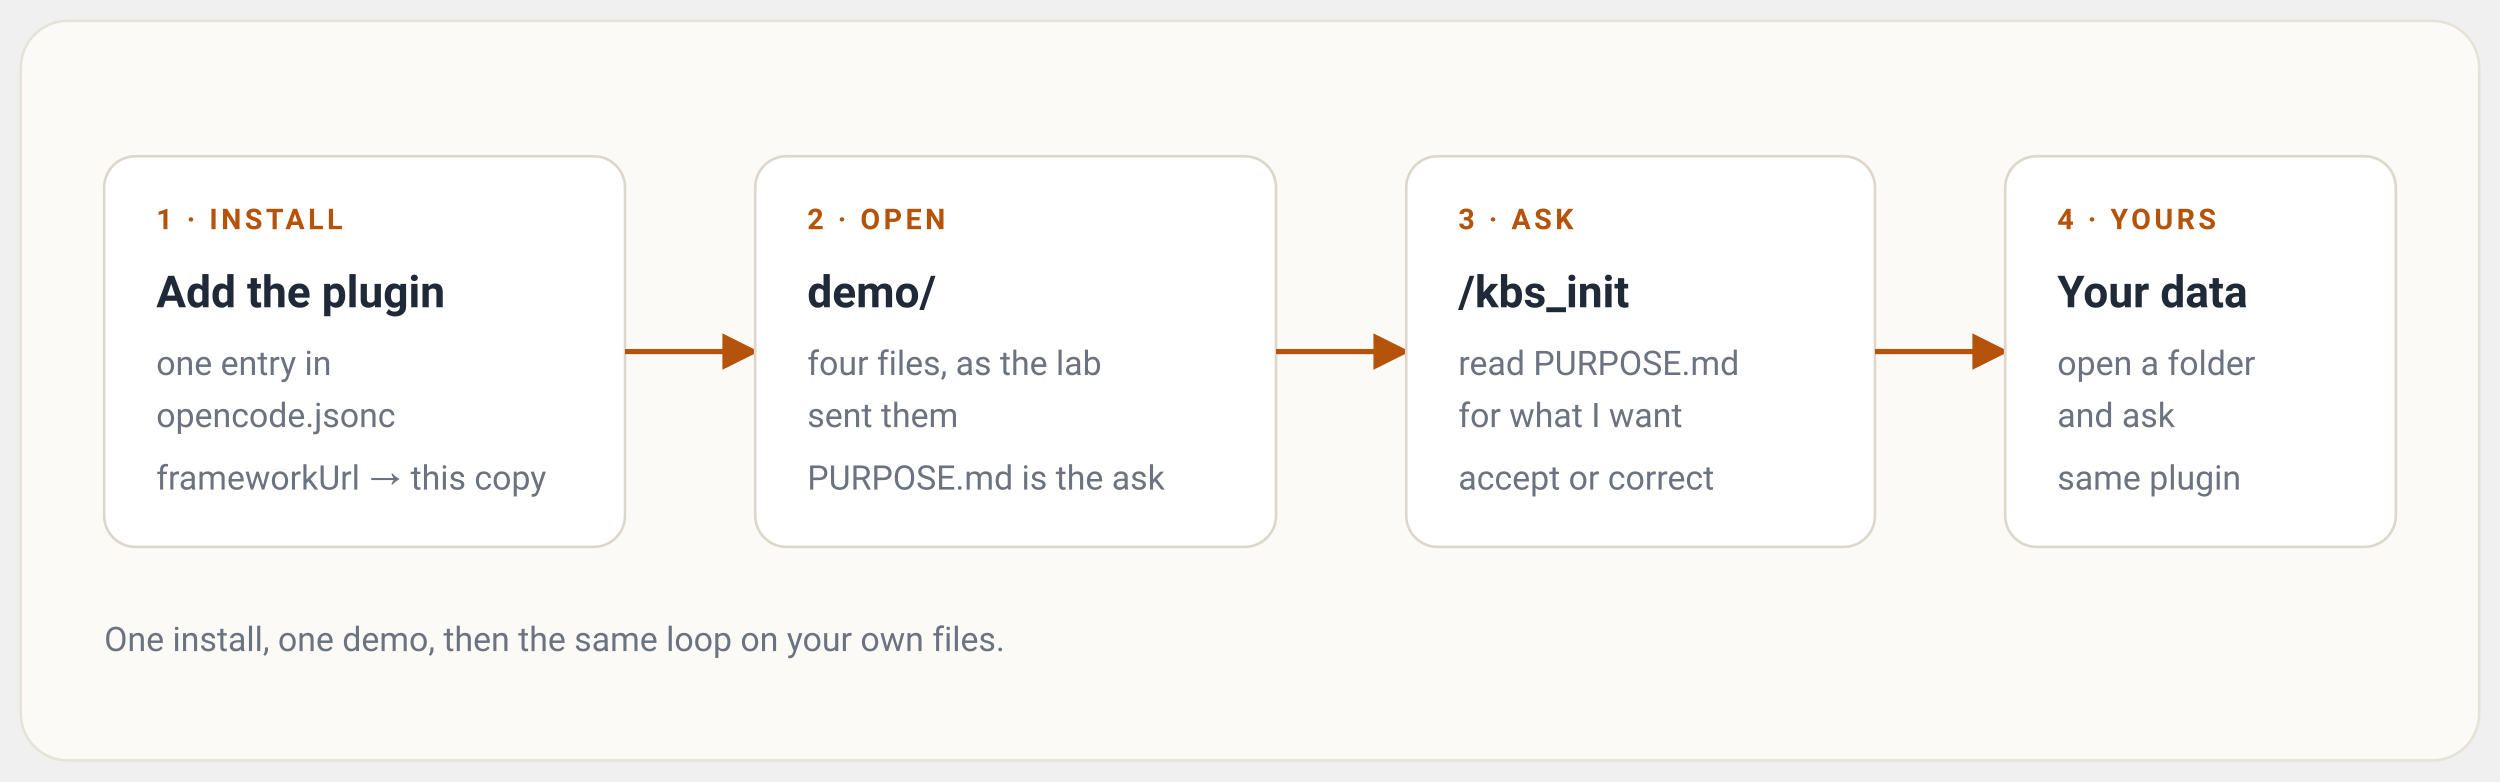
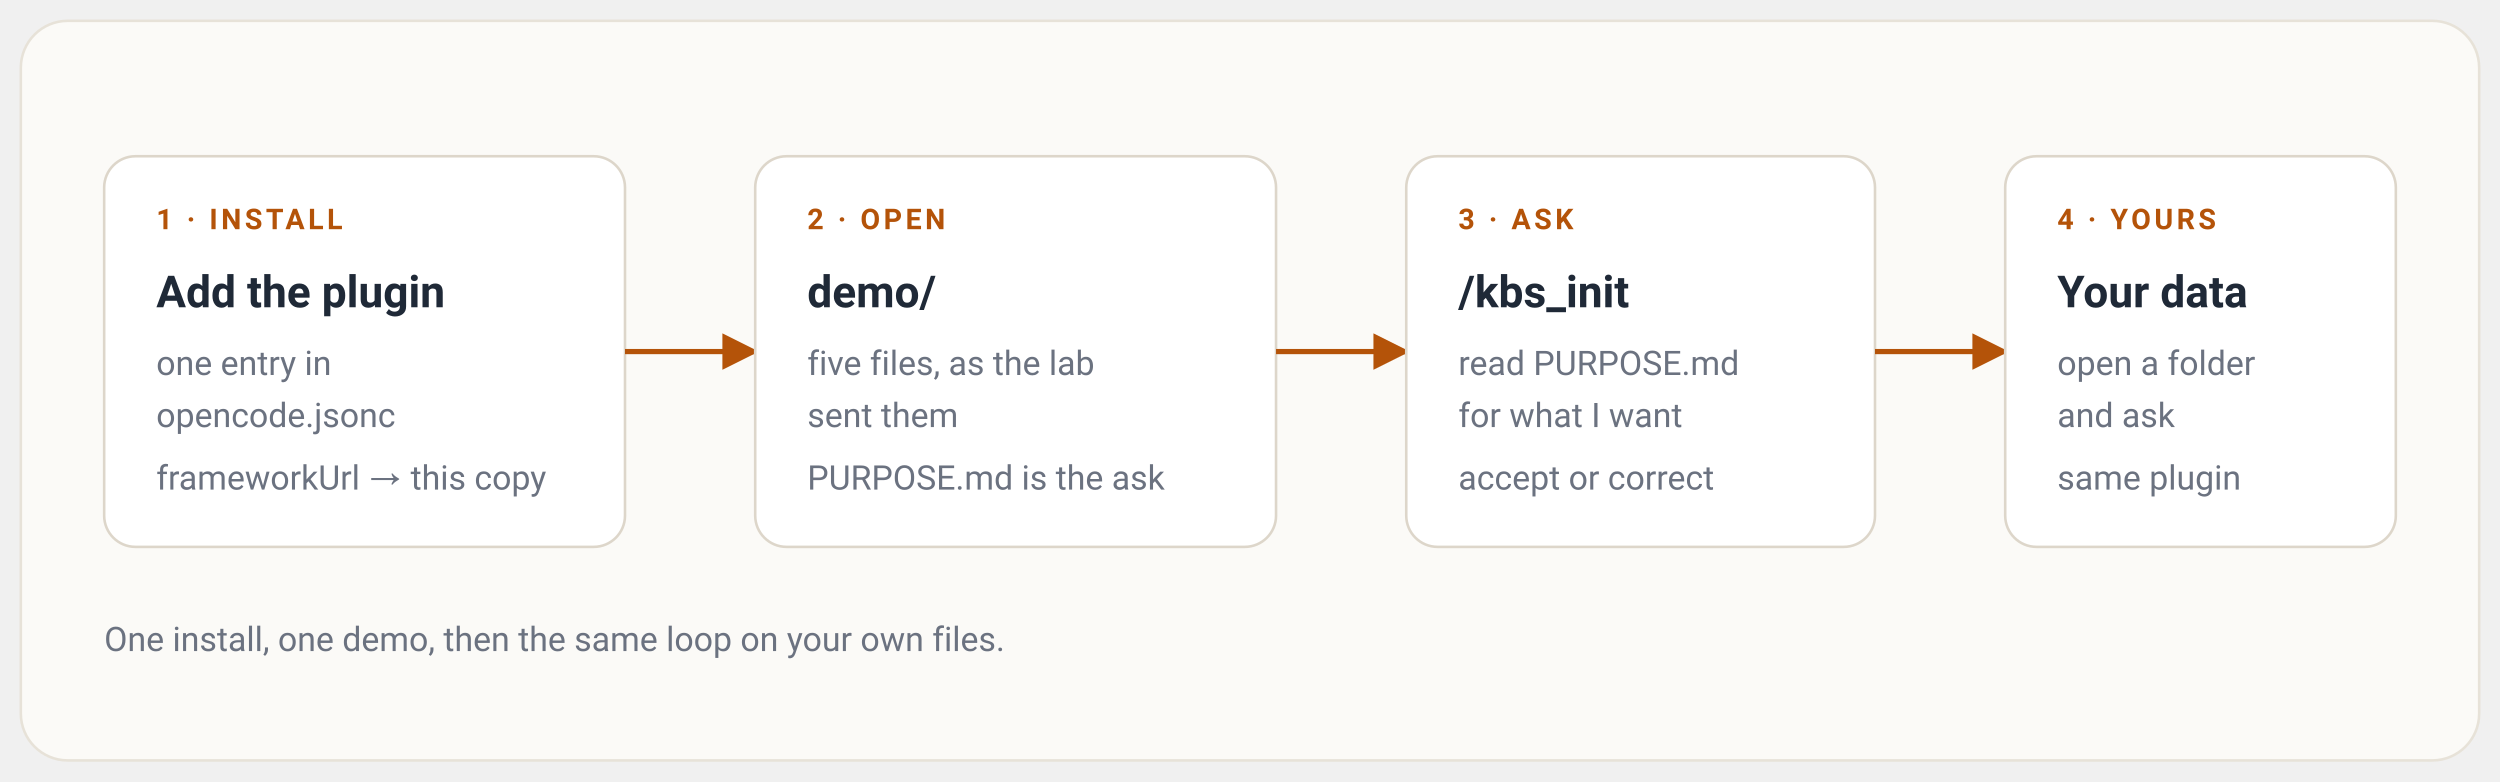
<svg xmlns="http://www.w3.org/2000/svg" width="960" height="300" viewBox="0 0 960 300" role="img" aria-labelledby="title desc">
  <defs>
    <marker id="arrow" viewBox="0 0 10 10" refX="9" refY="5" markerWidth="7" markerHeight="7" orient="auto-start-reverse">
      <path d="M0,0 L10,5 L0,10 z" fill="#b45309" />
    </marker>
    <style>
      .paper { fill: #fbfaf7; stroke: #e7e2d8; }
      .card { fill: #ffffff; stroke: #ddd6ca; }
      .step { font: 600 11px ui-sans-serif, -apple-system, "Segoe UI", Roboto, Helvetica, Arial, sans-serif; fill: #b45309; letter-spacing: 0.12em; }
      .title { font: 600 17px ui-sans-serif, -apple-system, "Segoe UI", Roboto, Helvetica, Arial, sans-serif; fill: #1f2937; }
      .body { font: 400 13px ui-sans-serif, -apple-system, "Segoe UI", Roboto, Helvetica, Arial, sans-serif; fill: #6b7280; }
      .flow { stroke: #b45309; stroke-width: 2; fill: none; }
      .note { font: 400 13px ui-sans-serif, -apple-system, "Segoe UI", Roboto, Helvetica, Arial, sans-serif; fill: #6b7280; }
    </style>
  </defs>
  <rect class="paper" x="8" y="8" width="944" height="284" rx="18" />
  <rect class="card" x="40" y="60" width="200" height="150" rx="12" />
  <text class="step" x="60" y="88">1 · INSTALL</text>
  <text class="title" x="60" y="118">Add the plugin</text>
  <text class="body" x="60" y="144">one entry in</text>
  <text class="body" x="60" y="164">opencode.jsonc</text>
  <text class="body" x="60" y="188">frameworkUrl → this copy</text>
  <path class="flow" d="M240 135 H290" marker-end="url(#arrow)" />
  <rect class="card" x="290" y="60" width="200" height="150" rx="12" />
  <text class="step" x="310" y="88">2 · OPEN</text>
  <text class="title" x="310" y="118">demo/</text>
-   <text class="body" x="310" y="144">four files, as the lab</text>
+   <text class="body" x="310" y="144">five files, as the lab</text>
  <text class="body" x="310" y="164">sent them</text>
  <text class="body" x="310" y="188">PURPOSE.md is the ask</text>
  <path class="flow" d="M490 135 H540" marker-end="url(#arrow)" />
  <rect class="card" x="540" y="60" width="180" height="150" rx="12" />
  <text class="step" x="560" y="88">3 · ASK</text>
  <text class="title" x="560" y="118">/kbs_init</text>
  <text class="body" x="560" y="144">read PURPOSE.md</text>
  <text class="body" x="560" y="164">for what I want</text>
  <text class="body" x="560" y="188">accept or correct</text>
  <path class="flow" d="M720 135 H770" marker-end="url(#arrow)" />
  <rect class="card" x="770" y="60" width="150" height="150" rx="12" />
  <text class="step" x="790" y="88">4 · YOURS</text>
  <text class="title" x="790" y="118">Your data</text>
  <text class="body" x="790" y="144">open a folder</text>
  <text class="body" x="790" y="164">and ask</text>
  <text class="body" x="790" y="188">same plugin</text>
  <text class="note" x="40" y="250">One install, one demo, then the same loop on your own files.</text>
</svg>
